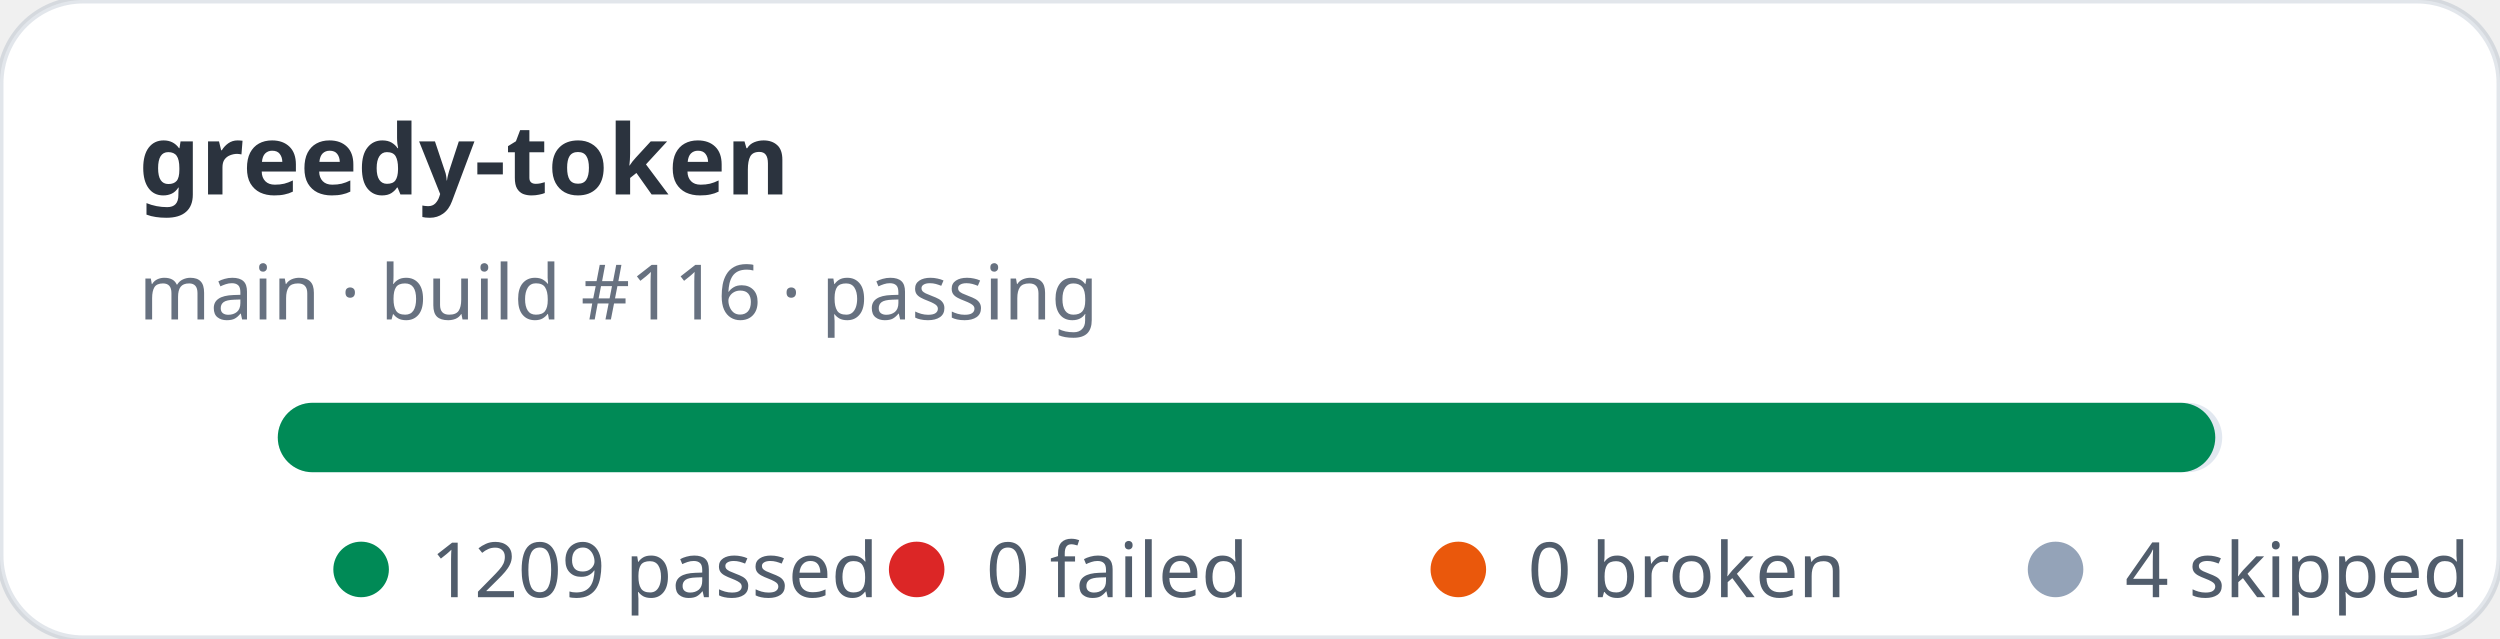
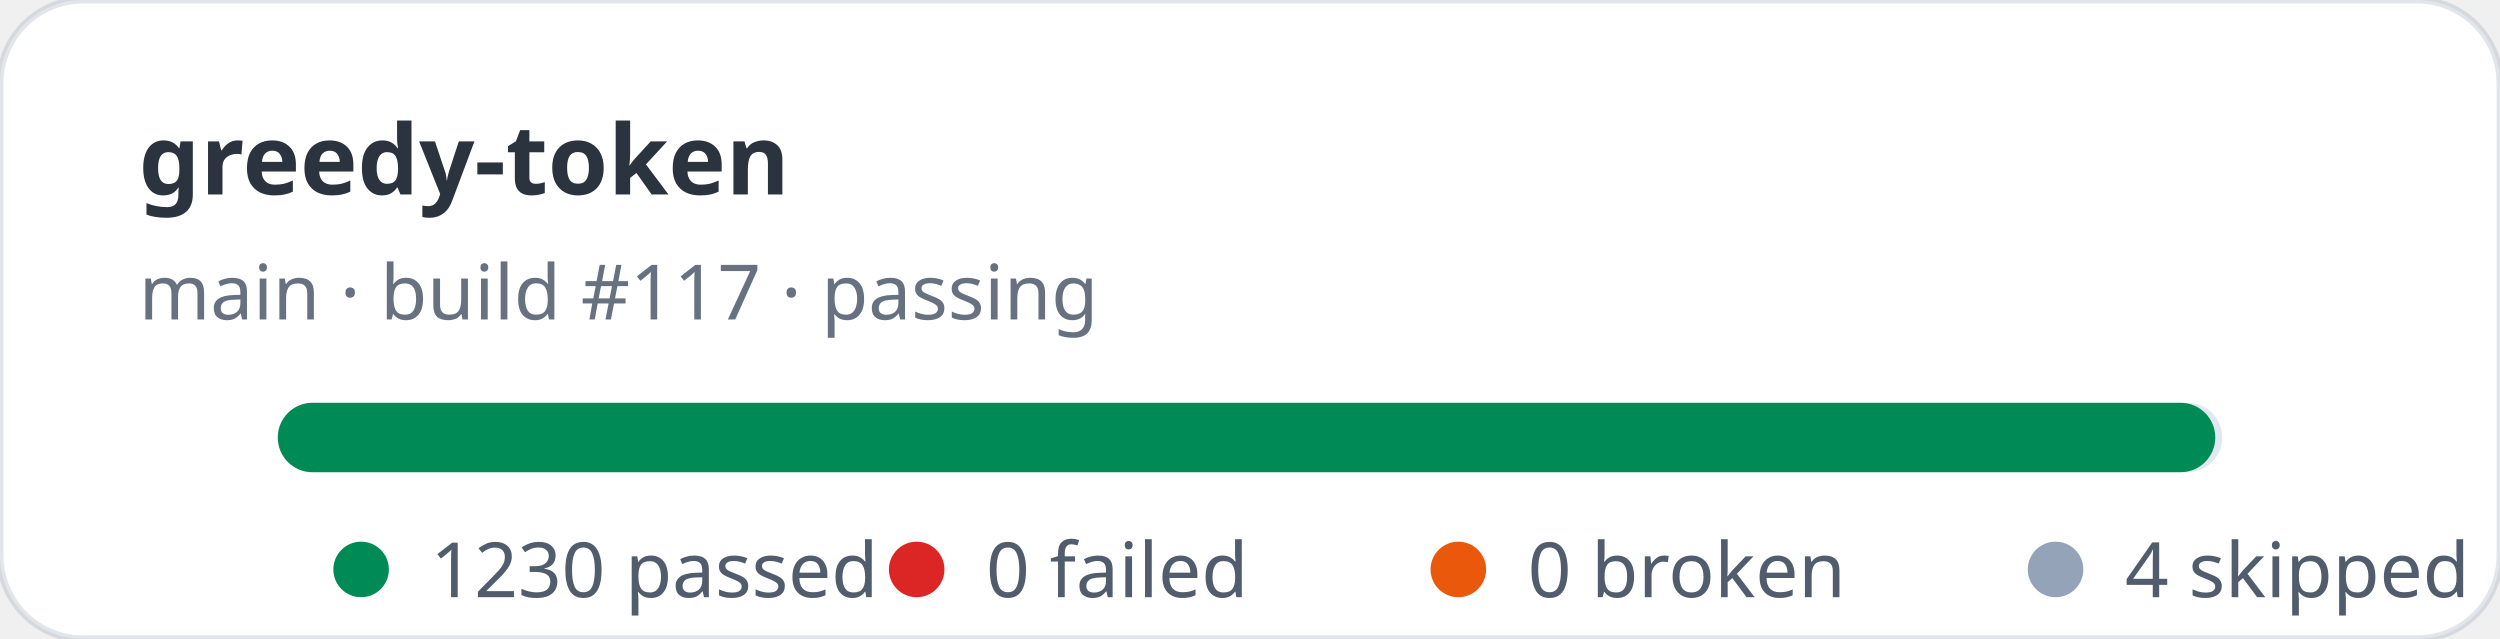
- <svg xmlns="http://www.w3.org/2000/svg" width="360" height="92" viewBox="0 0 360 92" role="img" aria-label="greedy-token stats: 1209 passed, 0 failed">
+ <svg xmlns="http://www.w3.org/2000/svg" width="360" height="92" viewBox="0 0 360 92" role="img" aria-label="greedy-token stats: 1230 passed, 0 failed">
  <rect width="360" height="92" rx="12" fill="#ffffff" stroke="rgba(11,48,86,0.12)" />
  <text x="20" y="28" fill="rgba(1,10,24,0.83)" font-family="ui-sans-serif,system-ui,sans-serif" font-size="14" font-weight="700">greedy-token</text>
-   <text x="20" y="46" fill="rgba(2,19,44,0.6)" font-family="ui-sans-serif,system-ui,sans-serif" font-size="11">main · build #116 · passing</text>
+   <text x="20" y="46" fill="rgba(2,19,44,0.6)" font-family="ui-sans-serif,system-ui,sans-serif" font-size="11">main · build #117 · passing</text>
  <rect x="40" y="58" width="280" height="10" rx="5" fill="#e2e8f0" />
  <rect x="40" y="58" width="279" height="10" rx="5" fill="#008a56" />
  <g font-family="ui-sans-serif,system-ui,sans-serif" font-size="11" fill="rgba(1,18,40,0.68)">
    <circle cx="52" cy="82" r="4" fill="#008a56" />
-     <text x="62" y="86">1209 passed</text>
+     <text x="62" y="86">1230 passed</text>
    <circle cx="132" cy="82" r="4" fill="#dc2626" />
    <text x="142" y="86">0 failed</text>
    <circle cx="210" cy="82" r="4" fill="#ea580c" />
    <text x="220" y="86">0 broken</text>
    <circle cx="296" cy="82" r="4" fill="#94a3b8" />
    <text x="306" y="86">4 skipped</text>
  </g>
</svg>
